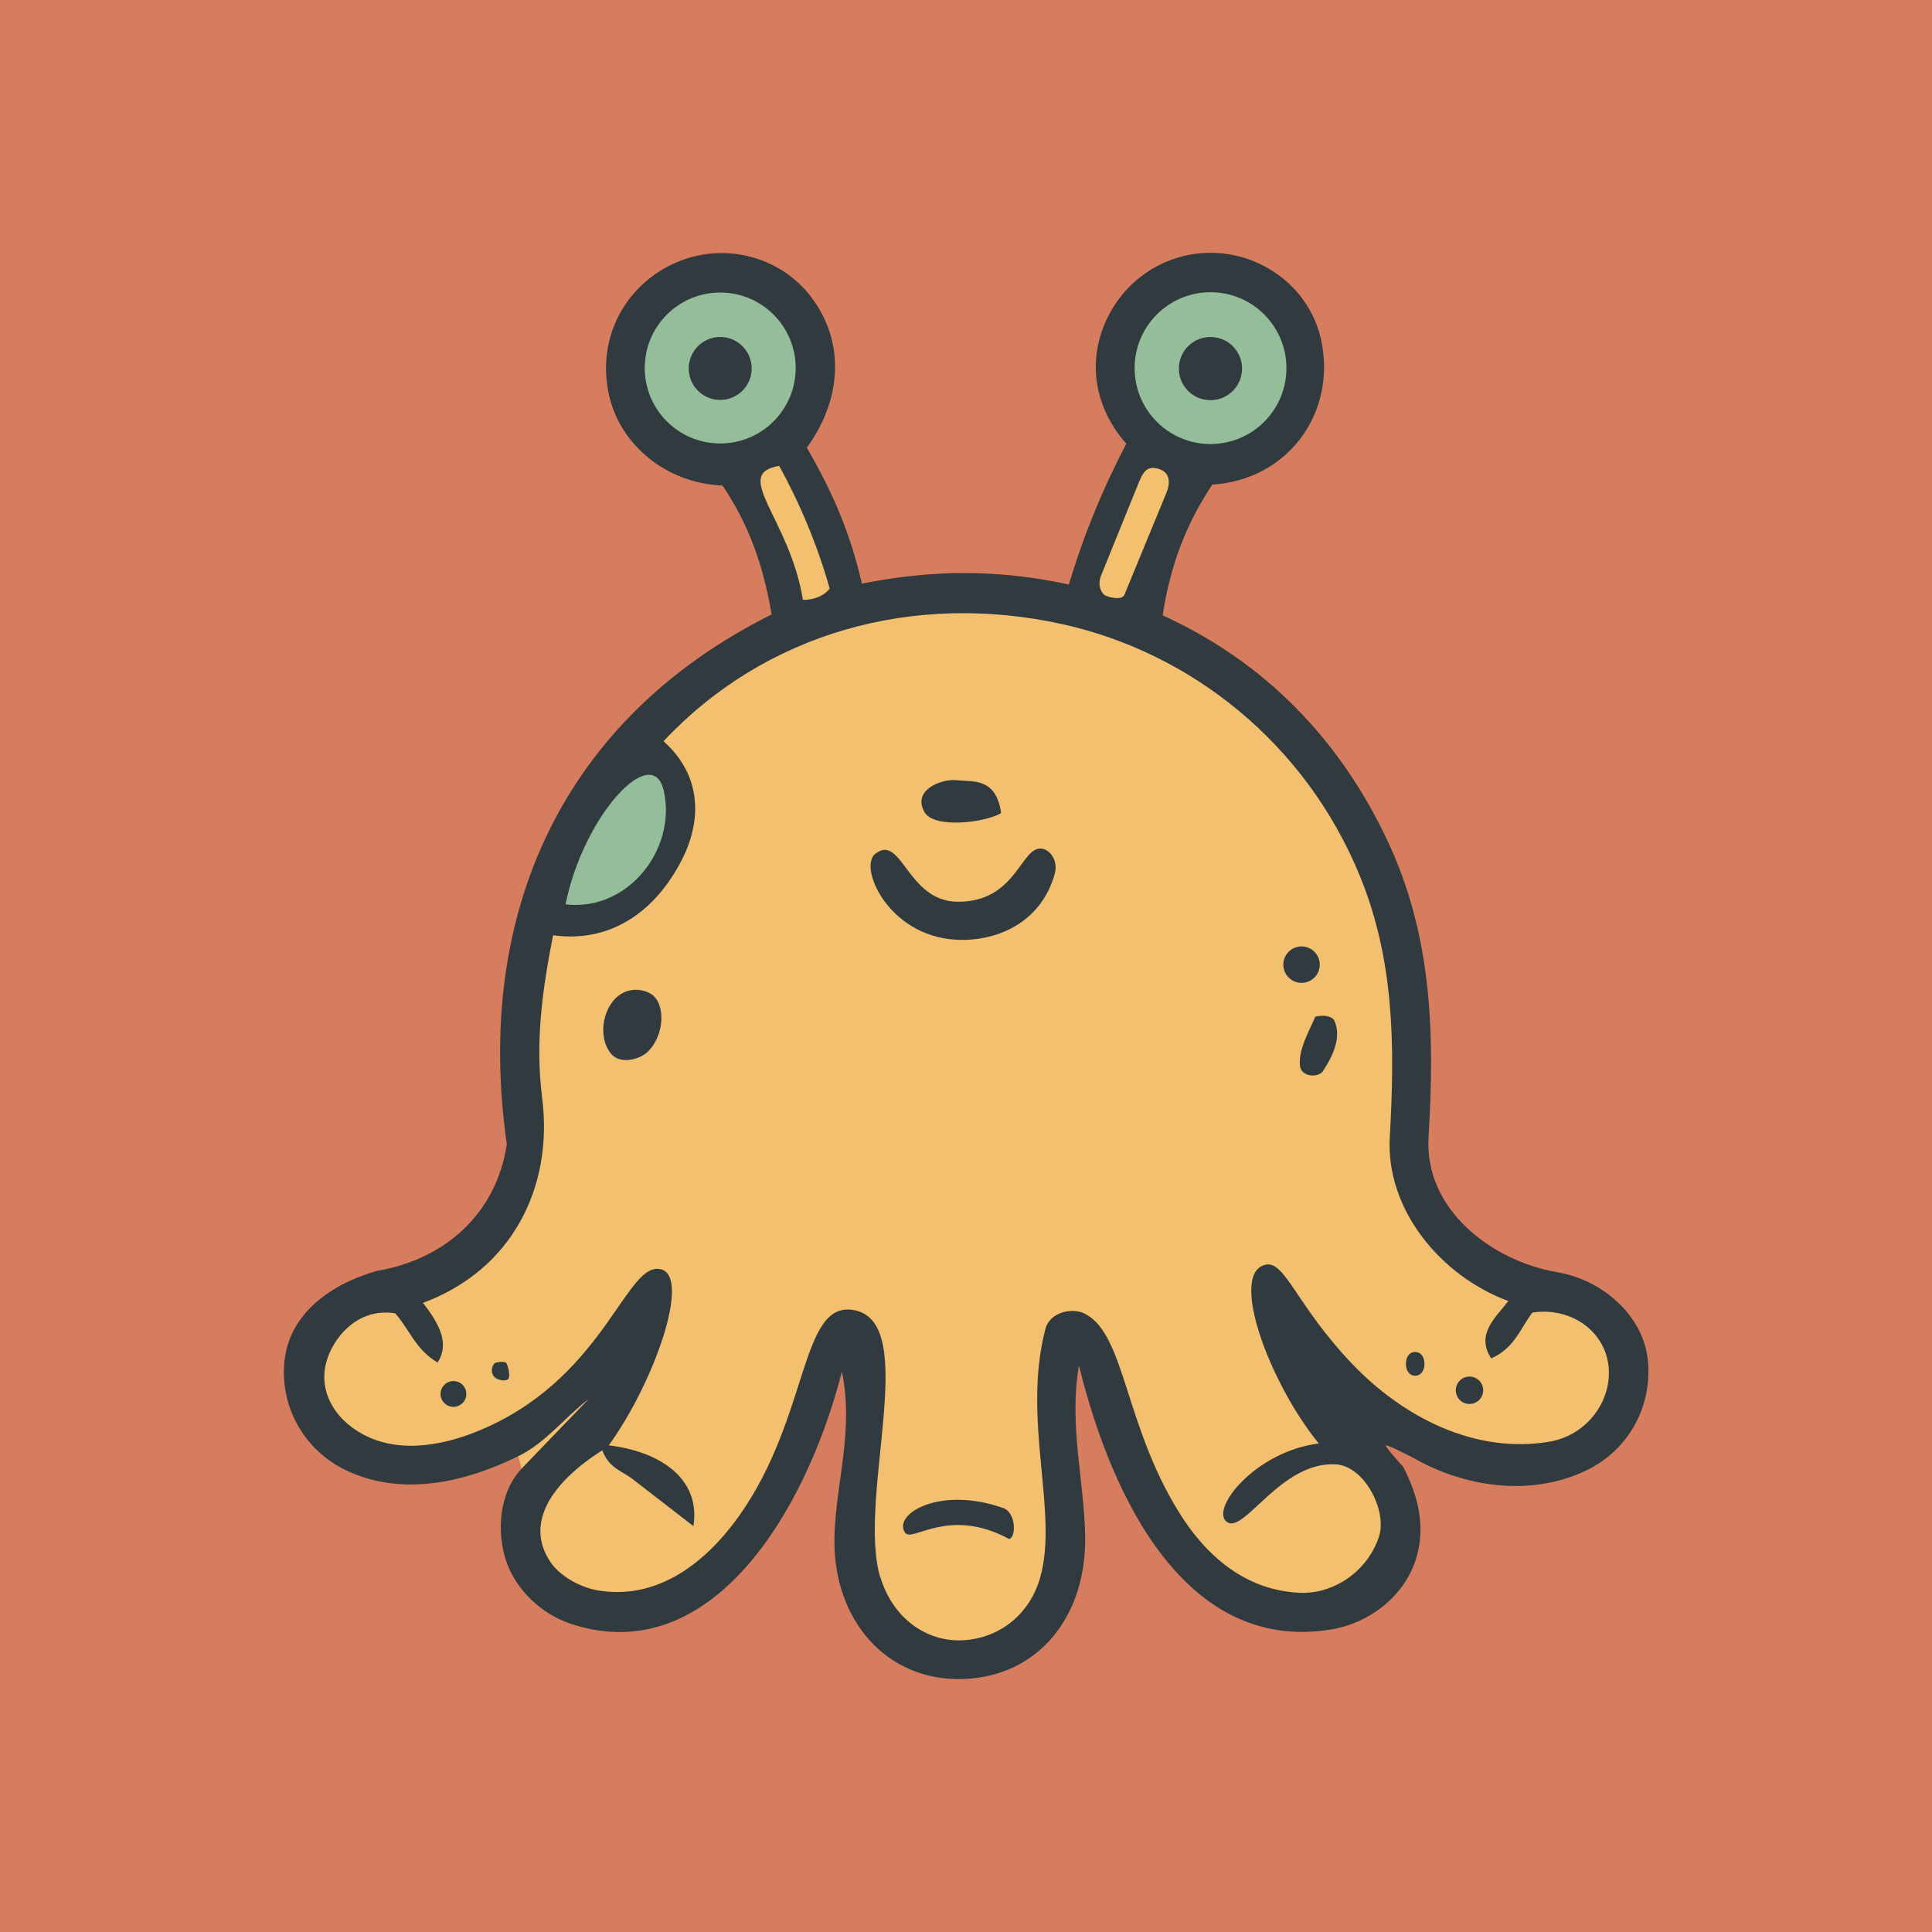
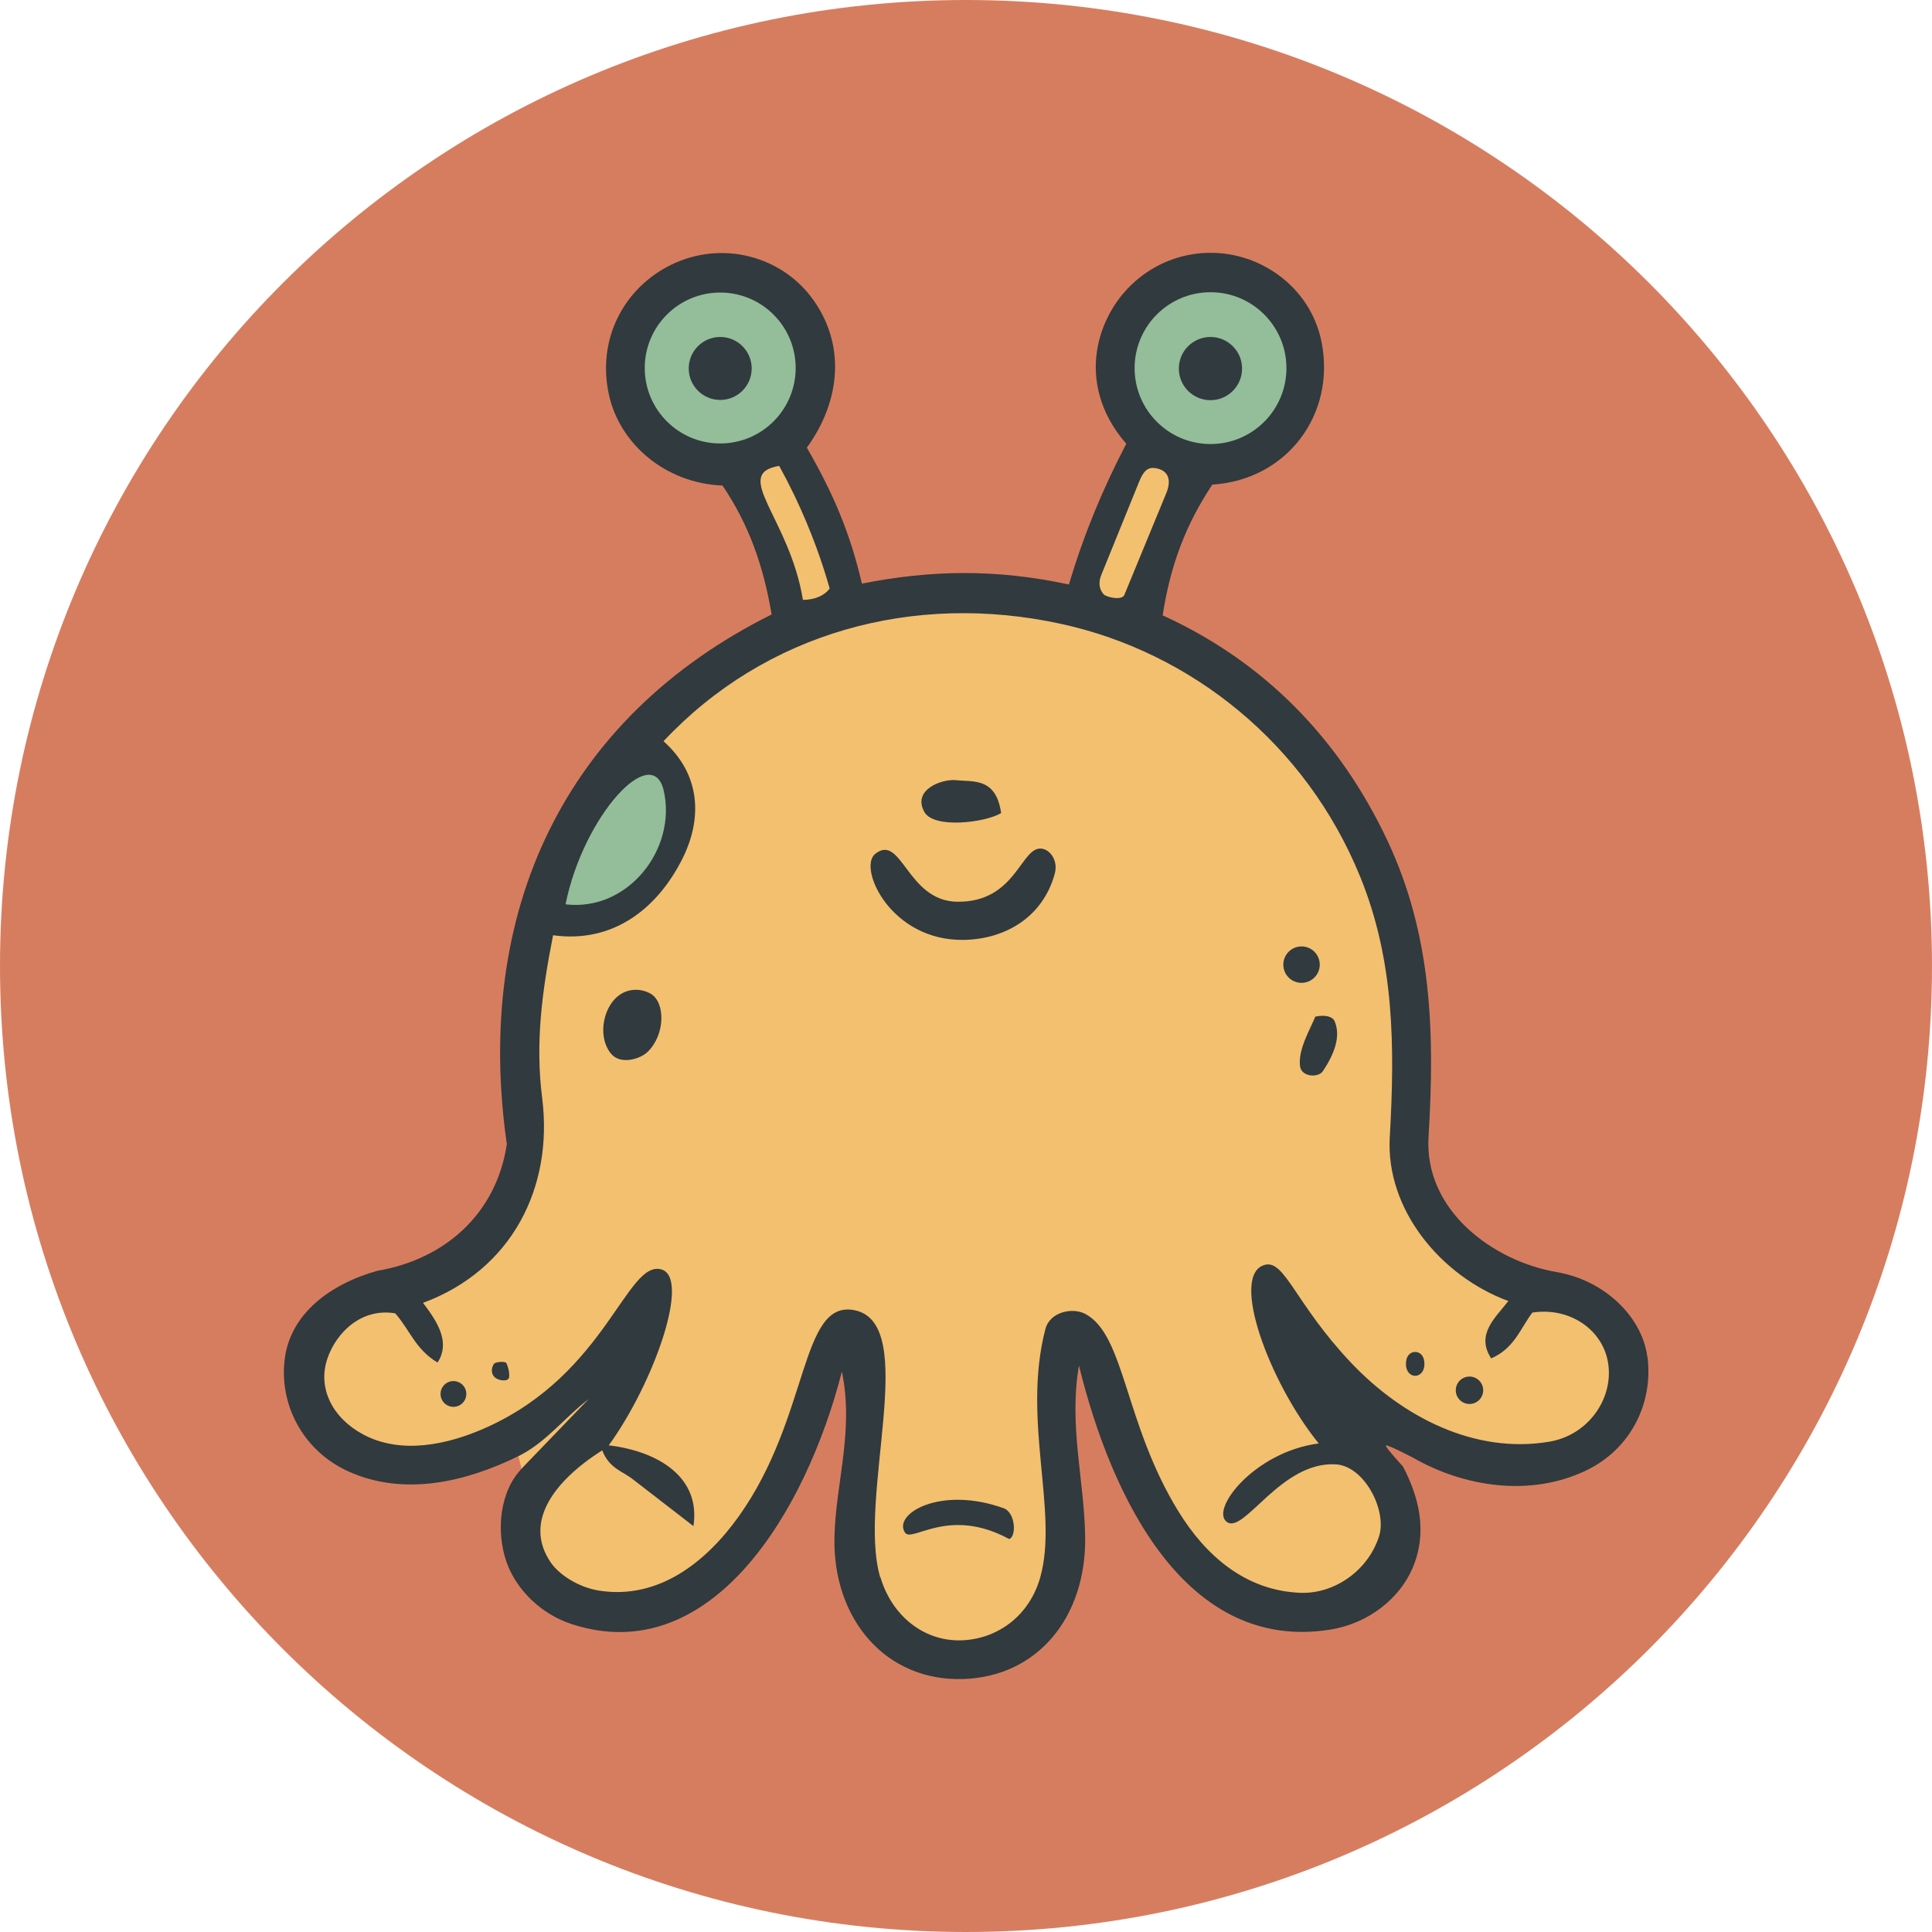
<svg xmlns="http://www.w3.org/2000/svg" id="Layer_2" viewBox="0 0 304.39 304.39">
  <defs>
    <style>.cls-1{fill:#94bd9a;}.cls-2{fill:#313a3e;}.cls-3{fill:#f3c070;}.cls-4{fill:#d77d5f;}</style>
  </defs>
  <g id="Layer_1-2">
-     <rect class="cls-4" width="304.39" height="304.39" />
+     <circle class="cls-4" cx="152.195" cy="152.195" r="152.195" />
    <path class="cls-2" d="M259.54,213.76c-.8-6.2-6.63-12.03-14.28-13.34-10.1-1.74-20.89-9.76-20.19-21.29.99-16.42.56-31.77-6.5-46.74-7.43-15.77-19.16-28.04-35.39-35.44,1.23-8.01,3.7-14.39,7.82-20.6,11.68-.72,19.47-10.97,17.22-22.43-1.57-7.99-8.38-13.21-15.51-13.98-7.53-.82-14.34,3.09-17.73,9.17-3.73,6.68-3.06,14.51,2.47,20.8-3.76,7.23-6.59,14.03-9.05,22.18-11.33-2.45-21.67-2.32-32.61-.14-1.85-8.03-4.59-14.36-8.67-21.42,5.38-7.4,6.23-16.49.61-23.83-4.77-6.23-13.85-8.92-21.95-5-7.31,3.54-11.87,11.6-9.8,20.67,1.69,7.44,8.69,13.75,17.85,14.13,4.11,6.06,6.44,12.57,7.74,20.31-32.87,16.37-46.93,47.07-41.72,83.45-1.62,10.91-9.71,18.14-20.37,19.95-7.45,2.08-13.72,6.76-14.62,13.89-.91,7.19,2.87,14.46,10,17.71,8.84,4.02,18.65,1.63,26.83-2.4.36.4,1.24,0,2.26-.71-.81.95-1.46,1.88-1.76,2.69-3.48,3.62-4.07,9.89-2.38,14.73,1.49,4.26,5.37,8.17,10.26,9.76,21.92,7.14,36.91-17.61,42.57-39.78,1.93,9.3-.95,17.4-1.17,26-.33,12.91,8.04,22.87,20.36,22.43,11.73-.42,19.33-9.81,19.14-22.43-.14-8.92-2.6-17.51-.98-26.95,5.19,21.1,16.94,45.2,39.58,41.6,6.14-.98,10.98-4.99,12.98-9.69,2.42-5.68,1.01-11.18-1.5-16,0,0-2.84-3.08-2.71-3.32.13-.24,4.3,1.93,4.3,1.93,7.95,4.56,18.42,6.28,27.34,1.97,6.85-3.32,10.54-10.47,9.58-17.88Z" />
    <path class="cls-3" d="M82.17,231.4l-.5-1.98c4.36-2.15,7.06-5.88,11.08-9.01l-10.59,10.99Z" />
    <path class="cls-1" d="M104.58,124.6c2.07,9.19-5.66,19.05-15.48,17.88,2.83-14.02,13.71-25.74,15.48-17.88Z" />
    <path class="cls-3" d="M177.15,93.72c-.4.97-2.9.32-3.24-.06-.54-.58-1-1.58-.39-3.1l5.91-14.56c.67-1.66,1.3-2.47,2.65-2.24,2.05.35,2.51,1.9,1.67,3.94l-6.6,16.01Z" />
    <path class="cls-3" d="M130.71,92.74c-.75,1.01-2.26,1.78-4.21,1.77-2.11-12.94-11.31-19.85-3.74-21.11,3.16,5.71,6.03,12.46,7.96,19.34Z" />
    <path class="cls-3" d="M138.68,248.52c-3.69-12.54,6.39-40.08-4.08-42.1-8.6-1.66-6.99,16.73-18.18,32.45-5.22,7.33-12.74,13.18-22,11.74-3.33-.52-6.33-2.54-7.62-4.4-4.33-6.27.29-12.75,8.08-17.71,1.13,2.87,3.07,3.21,4.81,4.55l9.56,7.39c1.2-7.74-5.63-11.81-13.34-12.72,7.17-9.91,12.92-26.43,8.29-27.72-5.47-1.52-8.62,16.3-27.41,24.83-6.32,2.87-13.67,4.35-19.61,1.15-4.79-2.58-7.22-7.29-5.57-12.02,1.42-4.08,5.39-7.93,10.66-7.04,2.31,2.62,3.16,5.66,6.67,7.75,1.93-2.98.31-6.05-2.3-9.4,14.01-5.18,20.56-18.2,18.78-32.26-1.11-8.71-.02-16.88,1.72-25.66,9.35,1.3,16.38-4.08,20.39-12.09,3.14-6.29,2.89-13.24-2.99-18.48,16.04-17.1,39.38-23.6,62.76-18.46,20.28,4.46,38.39,18.73,46.98,39.76,5.43,13.3,5.49,26.81,4.68,41.12-.64,11.38,8.05,21.85,18.68,25.78-2,2.62-5.19,5.22-2.7,9.04,3.64-1.61,4.48-4.52,6.48-7.22,5.85-.91,11.21,2.68,11.97,8.13s-3.12,11.18-9.33,12.22c-11.78,1.96-23.12-3.93-31.18-12.43-8.78-9.26-10.45-16.29-13.6-15.44-5.63,1.51.75,18.63,8.49,28.14-10.2,1.31-17.29,10.58-14.41,12.41,2.75,1.75,8.48-9.6,17.08-9.12,4.57.26,8.11,7.32,6.84,11.32-1.73,5.43-7.05,9.13-12.43,8.92-8.67-.35-14.91-5.89-19.17-12.8-8.55-13.86-8.41-27.85-14.71-31.15-1.97-1.04-5.55-.35-6.27,2.4-3.73,14.35,2.11,28.77-.81,39.12-1.68,5.96-6.54,9.56-12.02,9.9-6.02.38-11.3-3.65-13.15-9.92Z" />
    <path class="cls-2" d="M150.83,142.07c9.34.11,10-8.85,13.33-8.36,1.33.2,2.59,1.91,2.01,3.98-1.89,6.85-7.83,10.28-14.3,10.39-11.55.21-16.73-11.34-13.99-13.54,4.18-3.35,5.01,7.44,12.94,7.53Z" />
    <path class="cls-2" d="M102.61,156.62c2.23,1.43,2.19,6.42-.57,9.1-1.2,1.16-4.3,2.09-5.78.28-2.28-2.79-1.18-7.91,1.81-9.53,1.69-.91,3.55-.49,4.54.15Z" />
    <path class="cls-2" d="M158.98,242.47c-9.57-5.19-15.3.66-16.4-1.01-1.94-2.94,5.57-7.42,15.54-3.84,1.91.69,2.05,4.55.86,4.85Z" />
    <path class="cls-2" d="M157.73,128.1c-2.45,1.49-10.6,2.53-12.1-.18-1.95-3.53,2.82-5.24,5.02-5,2.68.29,6.28-.46,7.08,5.18Z" />
    <path class="cls-2" d="M210.25,160.85c1.06,2.41-.03,5.22-1.83,7.92-.71,1.06-3.38.94-3.6-.8-.33-2.63,1.59-5.77,2.41-7.8,1.72-.37,2.76.09,3.02.68Z" />
    <circle class="cls-2" cx="205.06" cy="151.98" r="2.87" />
    <circle class="cls-2" cx="231.52" cy="219.04" r="2.16" />
    <circle class="cls-2" cx="71.44" cy="219.62" r="2.03" />
    <path class="cls-2" d="M77.83,214.88c.21-.33,1.81-.45,1.96-.11.24.5.51,1.44.42,2.21-.07.68-1.36.62-2.09.15-.53-.34-.95-1.21-.3-2.25Z" />
    <path class="cls-2" d="M224.39,214.44c.39,3.09-3.24,3.09-2.85,0,.24-1.92,2.6-1.92,2.85,0Z" />
    <circle class="cls-1" cx="190.72" cy="58" r="11.96" />
    <circle class="cls-2" cx="190.71" cy="58.07" r="4.98" />
    <circle class="cls-1" cx="113.47" cy="57.98" r="11.89" />
    <circle class="cls-2" cx="113.47" cy="58.05" r="4.96" />
  </g>
</svg>
